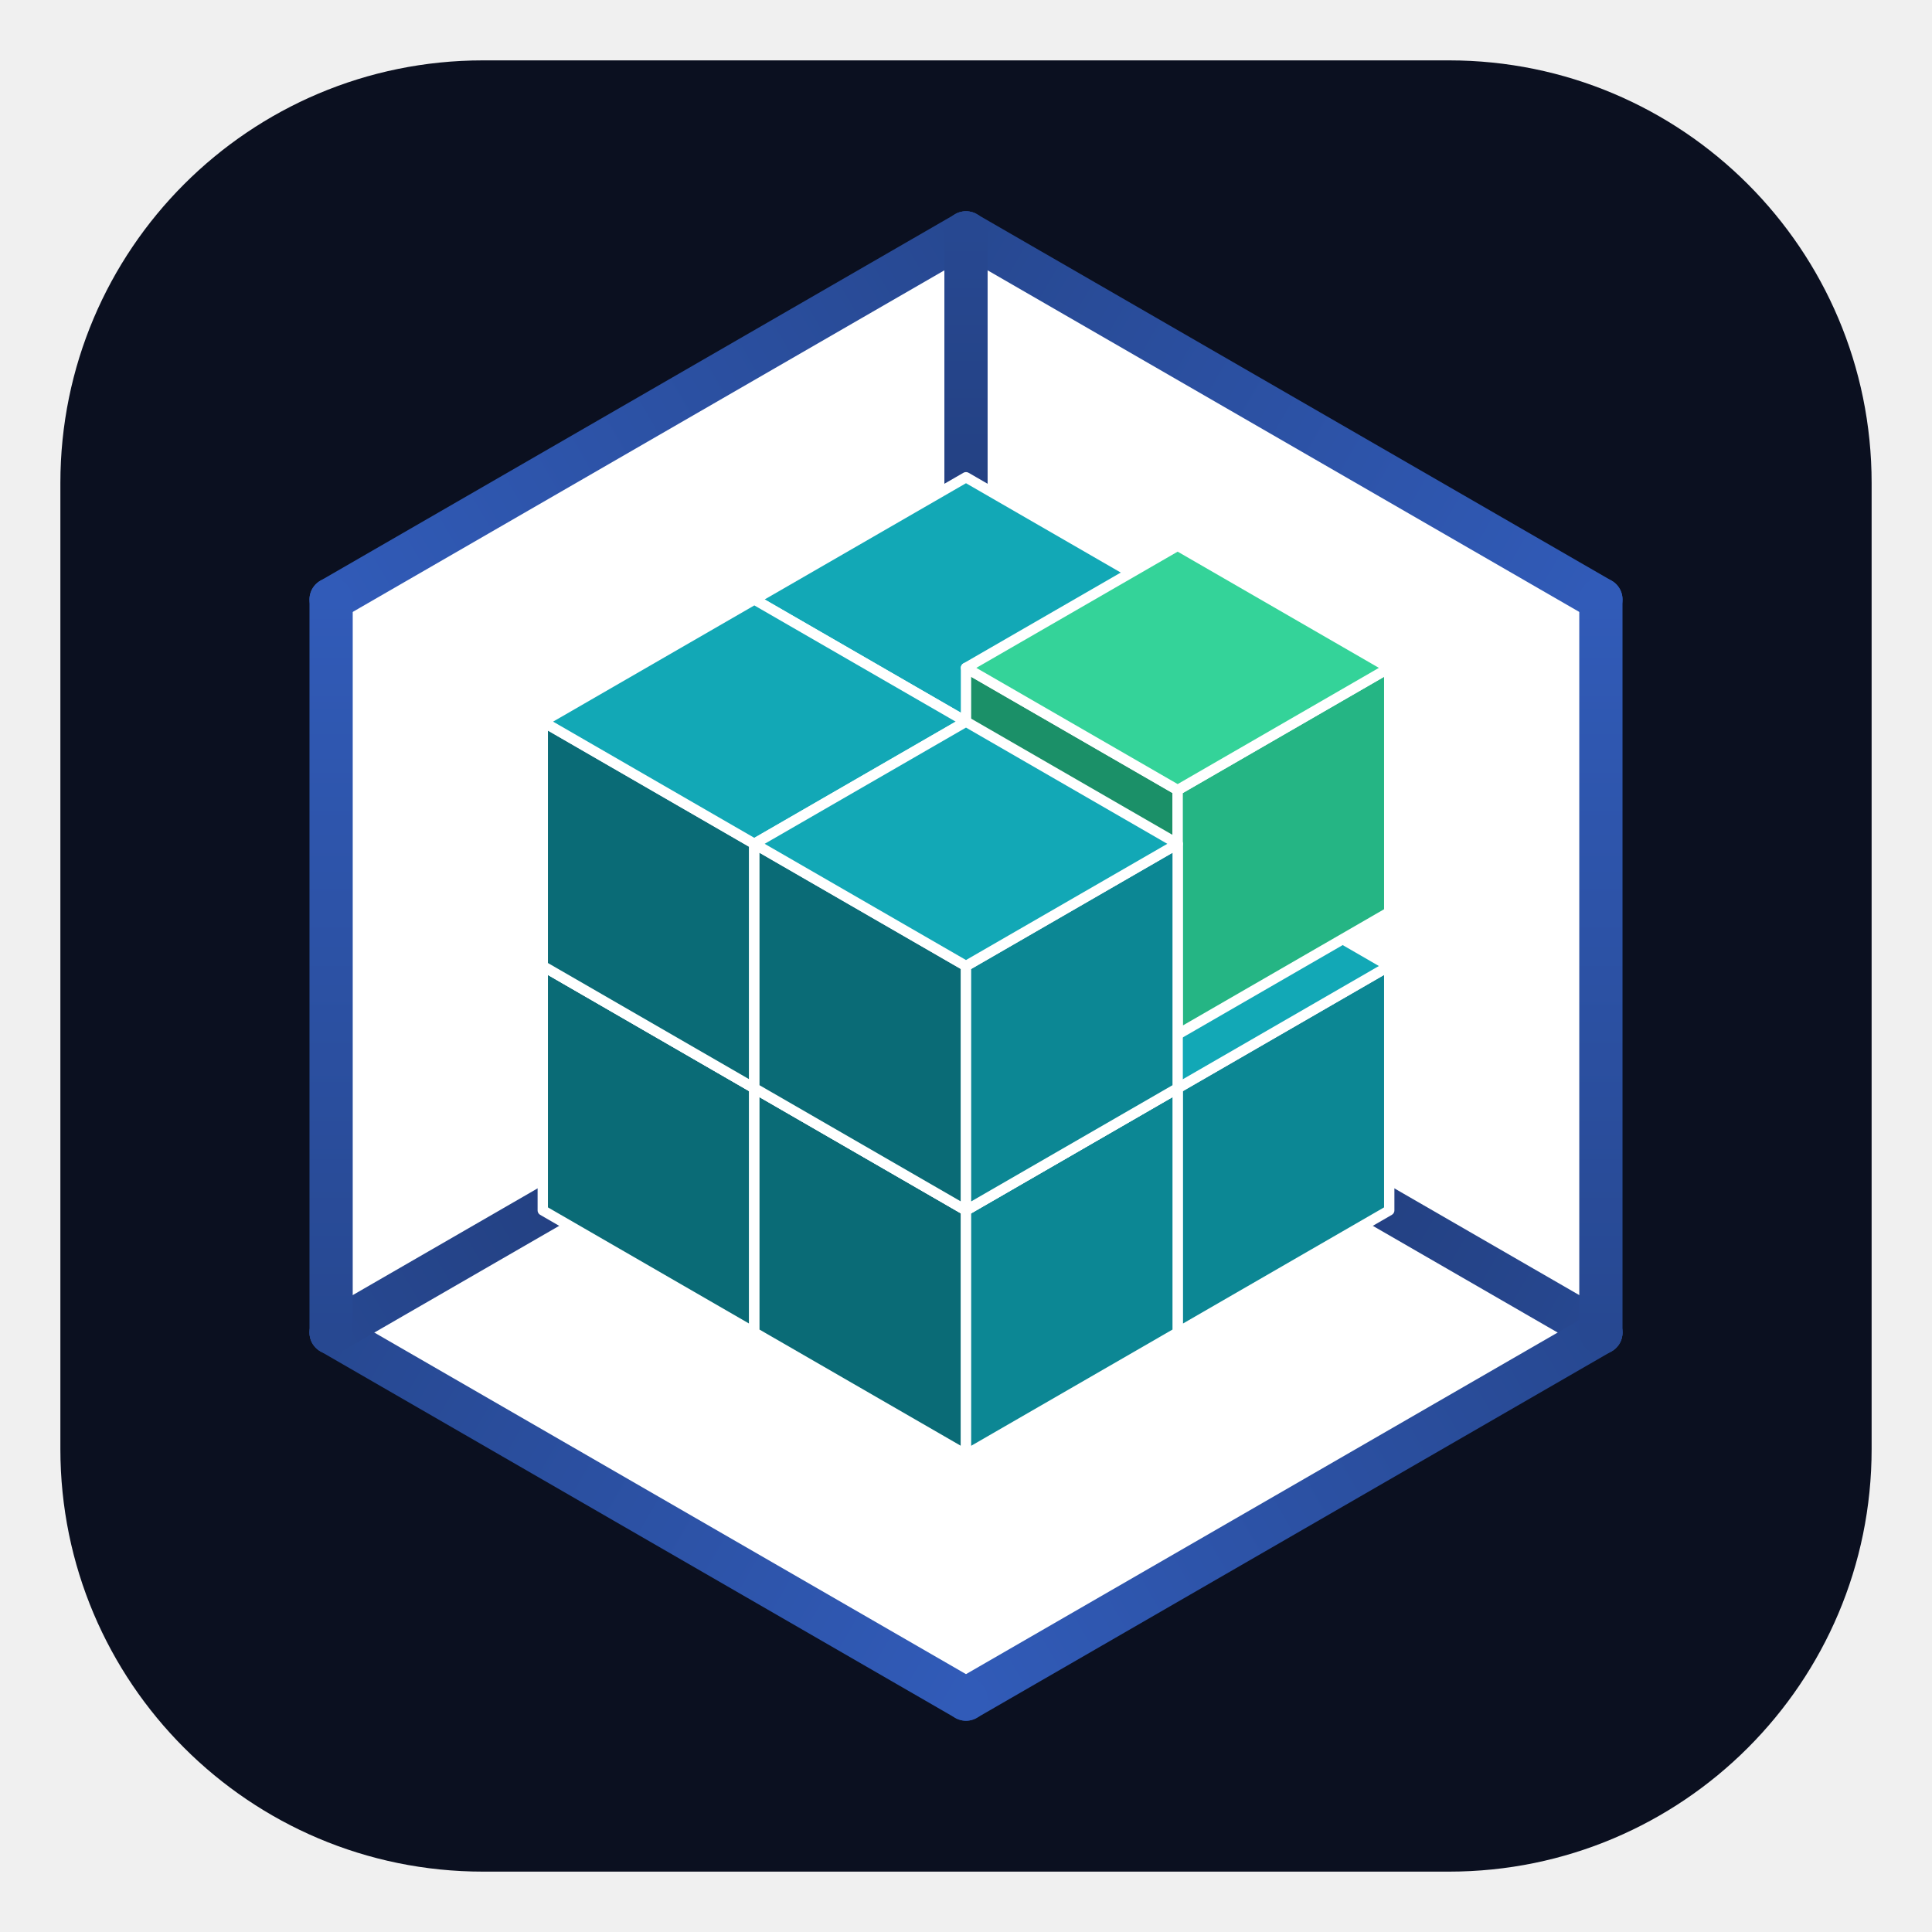
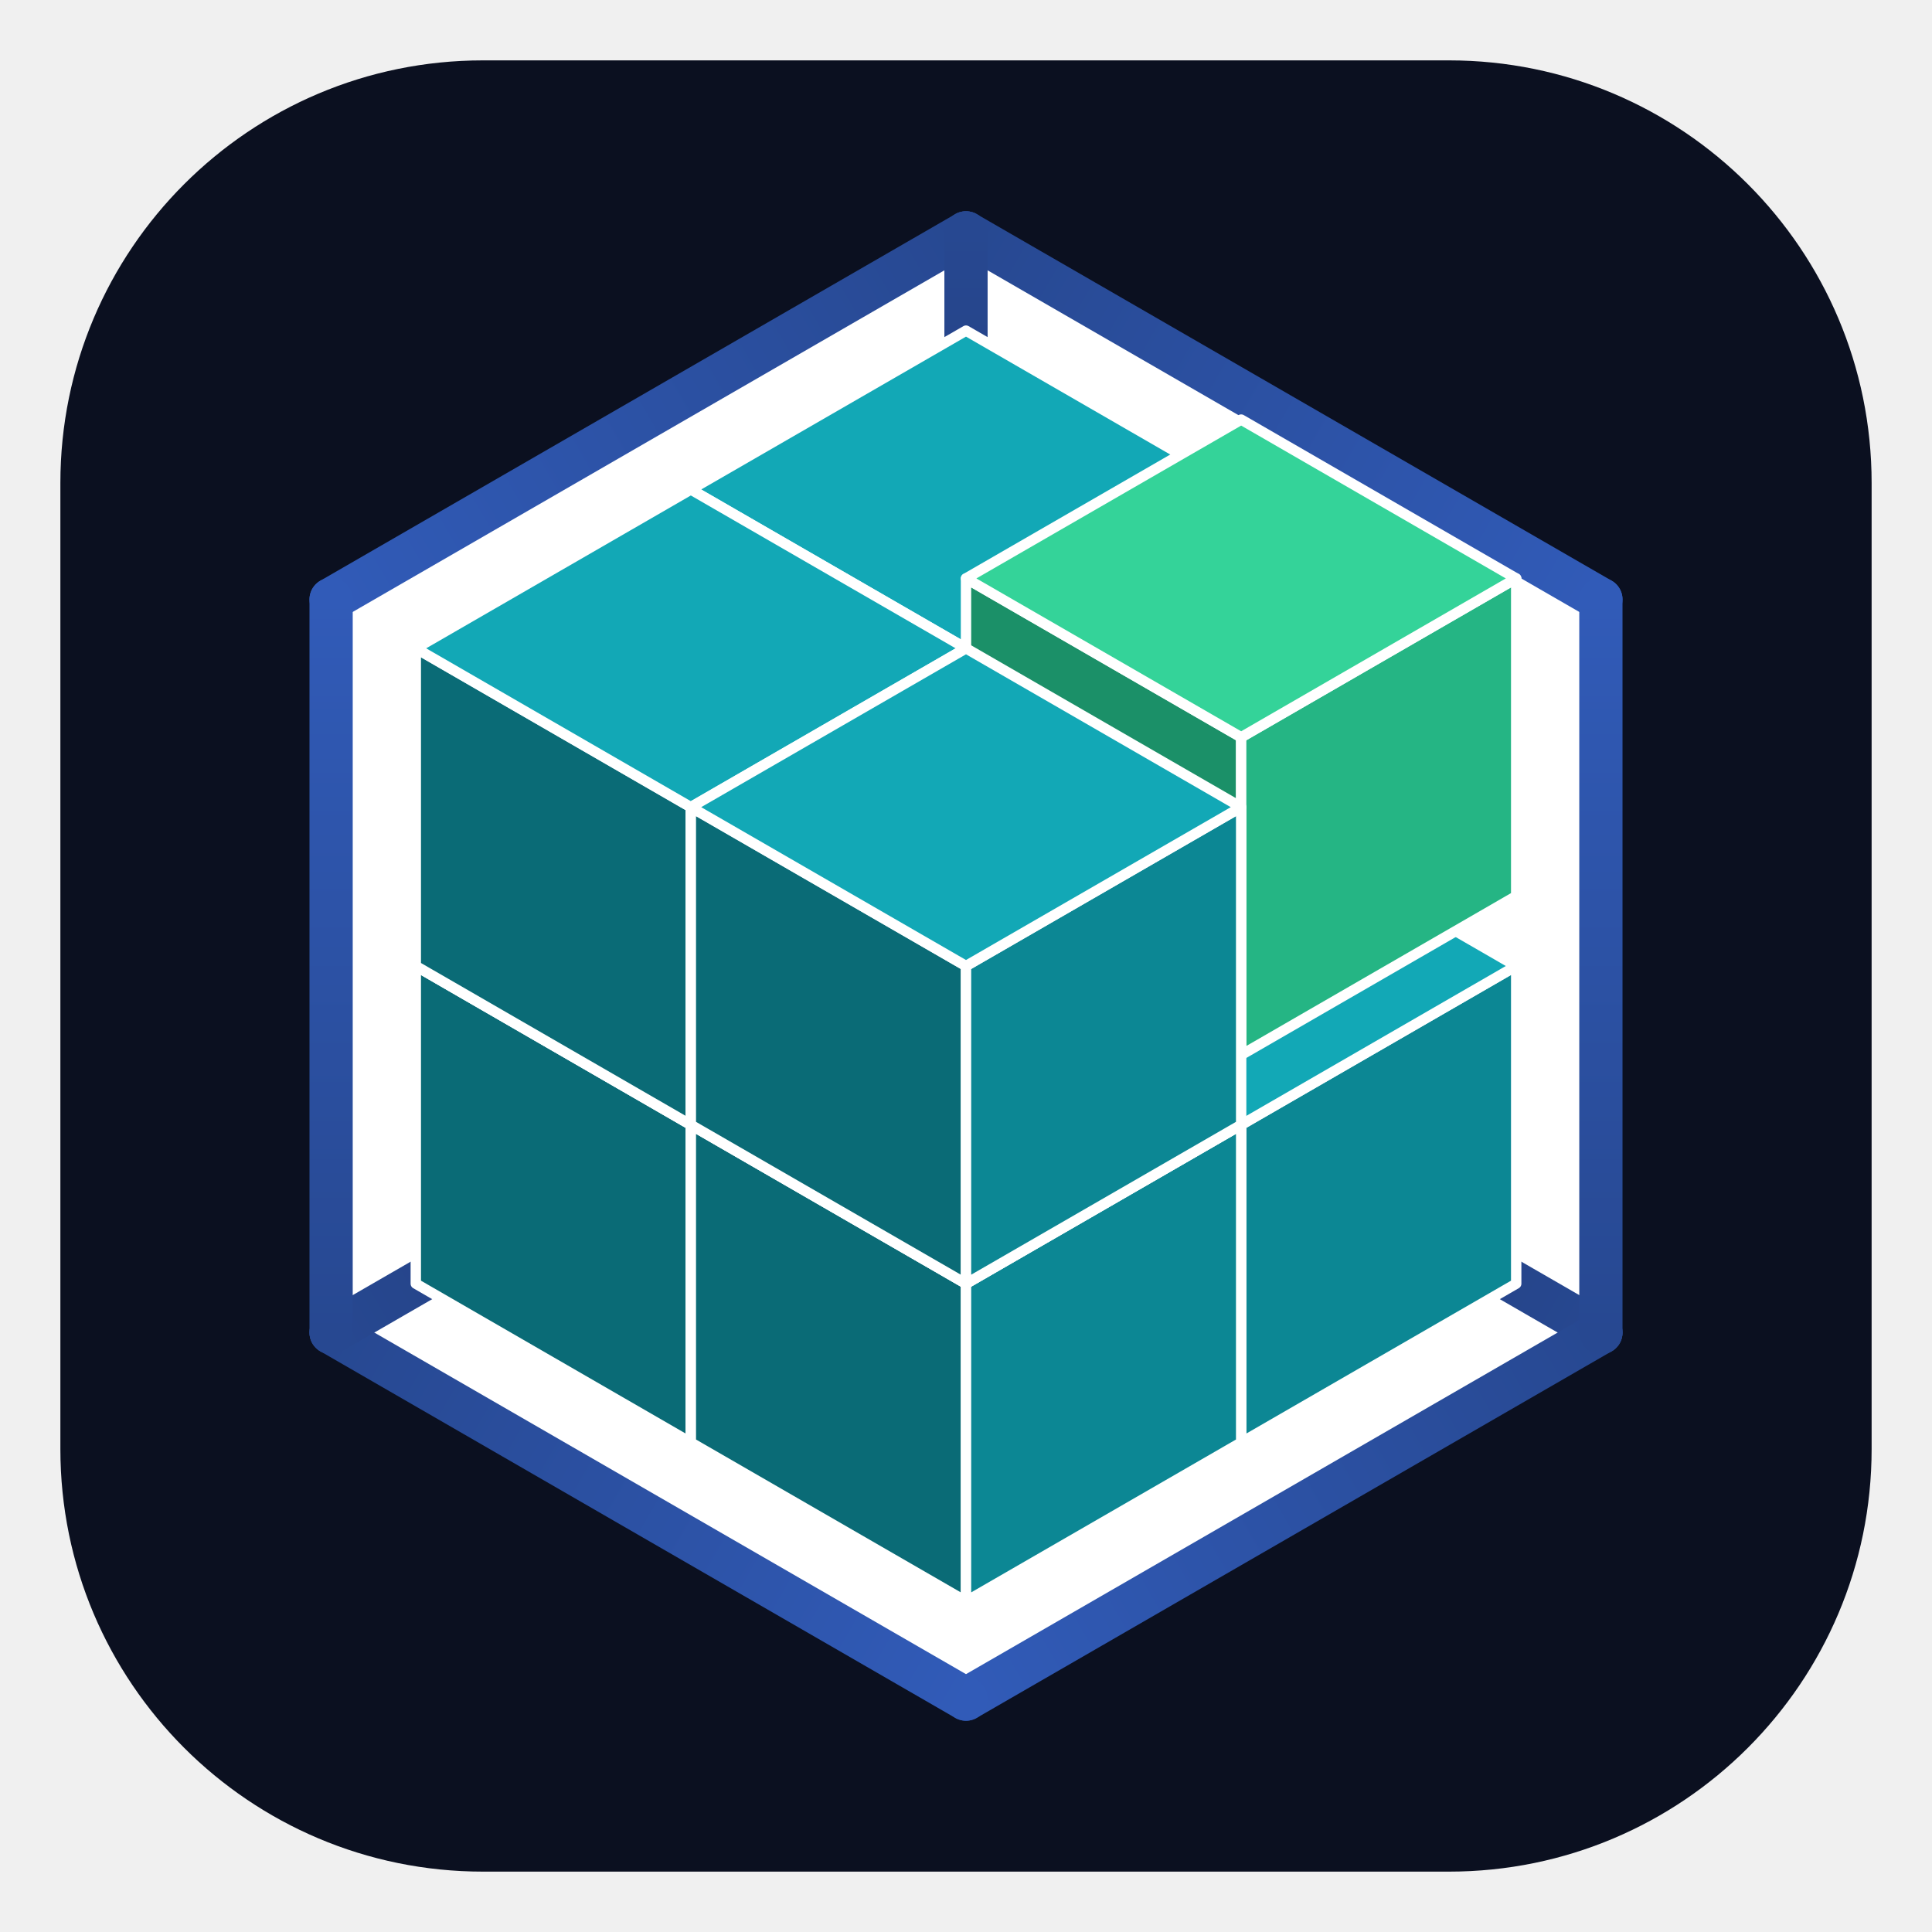
<svg xmlns="http://www.w3.org/2000/svg" viewBox="0 0 128 128" width="128" height="128" role="img">
  <rect x="4" y="4" width="120" height="120" rx="28" fill="#0B1020" />
  <defs>
    <linearGradient id="e0" gradientUnits="userSpaceOnUse" x1="0.00" y1="0.00" x2="67.55" y2="39.00">
      <stop offset="0" stop-color="#1D3469" />
      <stop offset="1" stop-color="#274891" />
    </linearGradient>
    <linearGradient id="e1" gradientUnits="userSpaceOnUse" x1="67.55" y1="39.00" x2="0.00" y2="78.00">
      <stop offset="0" stop-color="#274891" />
      <stop offset="1" stop-color="#315BB8" />
    </linearGradient>
    <linearGradient id="e2" gradientUnits="userSpaceOnUse" x1="0.00" y1="78.00" x2="-67.55" y2="39.00">
      <stop offset="0" stop-color="#315BB8" />
      <stop offset="1" stop-color="#274891" />
    </linearGradient>
    <linearGradient id="e3" gradientUnits="userSpaceOnUse" x1="-67.55" y1="39.00" x2="0.00" y2="0.00">
      <stop offset="0" stop-color="#274891" />
      <stop offset="1" stop-color="#1D3469" />
    </linearGradient>
    <linearGradient id="e4" gradientUnits="userSpaceOnUse" x1="0.00" y1="-78.00" x2="67.55" y2="-39.00">
      <stop offset="0" stop-color="#274891" />
      <stop offset="1" stop-color="#315BB8" />
    </linearGradient>
    <linearGradient id="e7" gradientUnits="userSpaceOnUse" x1="-67.55" y1="-39.00" x2="0.00" y2="-78.00">
      <stop offset="0" stop-color="#315BB8" />
      <stop offset="1" stop-color="#274891" />
    </linearGradient>
    <linearGradient id="e8" gradientUnits="userSpaceOnUse" x1="0.00" y1="0.00" x2="0.00" y2="-78.00">
      <stop offset="0" stop-color="#1D3469" />
      <stop offset="1" stop-color="#274891" />
    </linearGradient>
    <linearGradient id="e9" gradientUnits="userSpaceOnUse" x1="67.55" y1="39.00" x2="67.55" y2="-39.00">
      <stop offset="0" stop-color="#274891" />
      <stop offset="1" stop-color="#315BB8" />
    </linearGradient>
    <linearGradient id="e11" gradientUnits="userSpaceOnUse" x1="-67.55" y1="39.00" x2="-67.55" y2="-39.00">
      <stop offset="0" stop-color="#274891" />
      <stop offset="1" stop-color="#315BB8" />
    </linearGradient>
  </defs>
  <g transform="translate(64,64) scale(0.6227) translate(-0.00,-0.00)">
    <polygon points="0.00,0.00 67.55,39.00 0.00,78.00 -67.55,39.00" fill="#FFFFFF" />
    <polygon points="0.00,0.00 67.55,39.00 67.55,-39.00 0.00,-78.00" fill="#FFFFFF" />
    <polygon points="0.00,0.00 -67.55,39.00 -67.55,-39.00 0.00,-78.00" fill="#FFFFFF" />
    <line x1="0.00" y1="0.00" x2="67.55" y2="39.00" stroke="url(#e0)" stroke-width="4.60" stroke-linecap="round" />
    <line x1="67.55" y1="39.00" x2="0.00" y2="78.00" stroke="url(#e1)" stroke-width="4.60" stroke-linecap="round" />
    <line x1="0.00" y1="78.00" x2="-67.55" y2="39.00" stroke="url(#e2)" stroke-width="4.60" stroke-linecap="round" />
    <line x1="-67.55" y1="39.00" x2="0.00" y2="0.00" stroke="url(#e3)" stroke-width="4.60" stroke-linecap="round" />
    <line x1="0.00" y1="-78.00" x2="67.55" y2="-39.00" stroke="url(#e4)" stroke-width="4.60" stroke-linecap="round" />
    <line x1="-67.55" y1="-39.00" x2="0.00" y2="-78.00" stroke="url(#e7)" stroke-width="4.60" stroke-linecap="round" />
    <line x1="0.00" y1="0.00" x2="0.00" y2="-78.00" stroke="url(#e8)" stroke-width="4.60" stroke-linecap="round" />
    <line x1="67.55" y1="39.00" x2="67.55" y2="-39.00" stroke="url(#e9)" stroke-width="4.60" stroke-linecap="round" />
    <line x1="-67.55" y1="39.00" x2="-67.55" y2="-39.00" stroke="url(#e11)" stroke-width="4.60" stroke-linecap="round" />
-     <polygon points="-22.52,-13.00 0.00,0.00 0.00,26.00 -22.52,13.00" fill="#0A6B76" stroke="#FFFFFF" stroke-width="1.10" stroke-linejoin="round" />
-     <polygon points="22.52,-13.00 22.52,13.00 0.00,26.00 0.00,0.00" fill="#0C8794" stroke="#FFFFFF" stroke-width="1.10" stroke-linejoin="round" />
-     <polygon points="0.00,-26.00 22.52,-13.00 0.00,0.00 -22.52,-13.00" fill="#12A8B6" stroke="#FFFFFF" stroke-width="1.10" stroke-linejoin="round" />
-     <polygon points="-22.52,-39.00 0.00,-26.00 0.00,0.00 -22.52,-13.00" fill="#0A6B76" stroke="#FFFFFF" stroke-width="1.10" stroke-linejoin="round" />
-     <polygon points="-45.03,0.00 -22.52,13.00 -22.52,39.00 -45.03,26.00" fill="#0A6B76" stroke="#FFFFFF" stroke-width="1.10" stroke-linejoin="round" />
-     <polygon points="0.00,0.00 22.52,13.00 22.52,39.00 0.00,26.00" fill="#0A6B76" stroke="#FFFFFF" stroke-width="1.10" stroke-linejoin="round" />
-     <polygon points="22.52,-39.00 22.52,-13.00 0.00,0.00 0.00,-26.00" fill="#0C8794" stroke="#FFFFFF" stroke-width="1.10" stroke-linejoin="round" />
-     <polygon points="0.00,0.00 0.00,26.00 -22.52,39.00 -22.52,13.00" fill="#0C8794" stroke="#FFFFFF" stroke-width="1.10" stroke-linejoin="round" />
-     <polygon points="45.03,0.00 45.03,26.00 22.52,39.00 22.52,13.00" fill="#0C8794" stroke="#FFFFFF" stroke-width="1.10" stroke-linejoin="round" />
-     <polygon points="0.00,-52.00 22.52,-39.00 0.00,-26.00 -22.52,-39.00" fill="#12A8B6" stroke="#FFFFFF" stroke-width="1.10" stroke-linejoin="round" />
-     <polygon points="-22.52,-13.00 0.00,0.00 -22.52,13.00 -45.03,0.00" fill="#12A8B6" stroke="#FFFFFF" stroke-width="1.10" stroke-linejoin="round" />
-     <polygon points="22.52,-13.00 45.03,0.00 22.52,13.00 0.00,0.00" fill="#12A8B6" stroke="#FFFFFF" stroke-width="1.10" stroke-linejoin="round" />
-     <polygon points="-45.03,-26.00 -22.52,-13.00 -22.52,13.00 -45.03,0.00" fill="#0A6B76" stroke="#FFFFFF" stroke-width="1.10" stroke-linejoin="round" />
-     <polygon points="-22.52,13.00 0.00,26.00 0.00,52.00 -22.52,39.00" fill="#0A6B76" stroke="#FFFFFF" stroke-width="1.10" stroke-linejoin="round" />
-     <polygon points="0.00,-26.00 0.00,0.00 -22.52,13.00 -22.52,-13.00" fill="#0C8794" stroke="#FFFFFF" stroke-width="1.10" stroke-linejoin="round" />
-     <polygon points="22.52,13.00 22.52,39.00 0.00,52.00 0.00,26.00" fill="#0C8794" stroke="#FFFFFF" stroke-width="1.10" stroke-linejoin="round" />
-     <polygon points="-22.52,-39.00 0.00,-26.00 -22.52,-13.00 -45.03,-26.00" fill="#12A8B6" stroke="#FFFFFF" stroke-width="1.10" stroke-linejoin="round" />
-     <polygon points="0.00,0.00 22.52,13.00 0.00,26.00 -22.52,13.00" fill="#12A8B6" stroke="#FFFFFF" stroke-width="1.10" stroke-linejoin="round" />
-     <polygon points="0.00,-31.72 22.52,-18.72 22.52,7.28 0.00,-5.72" fill="#1B9068" stroke="#FFFFFF" stroke-width="1.10" stroke-linejoin="round" />
-     <polygon points="45.03,-31.72 45.03,-5.72 22.52,7.28 22.52,-18.72" fill="#25B584" stroke="#FFFFFF" stroke-width="1.10" stroke-linejoin="round" />
-     <polygon points="22.52,-44.72 45.03,-31.72 22.52,-18.72 0.00,-31.72" fill="#34D399" stroke="#FFFFFF" stroke-width="1.10" stroke-linejoin="round" />
-     <polygon points="-22.52,-13.00 0.00,0.00 0.00,26.00 -22.52,13.00" fill="#0A6B76" stroke="#FFFFFF" stroke-width="1.10" stroke-linejoin="round" />
-     <polygon points="22.52,-13.00 22.52,13.00 0.00,26.00 0.00,0.00" fill="#0C8794" stroke="#FFFFFF" stroke-width="1.10" stroke-linejoin="round" />
-     <polygon points="0.00,-26.00 22.52,-13.00 0.00,0.00 -22.52,-13.00" fill="#12A8B6" stroke="#FFFFFF" stroke-width="1.10" stroke-linejoin="round" />
+     <g transform="translate(0.00,0.00) scale(1.3) translate(-0.00,-0.00)">
+       <polygon points="-22.52,-13.00 0.00,0.00 0.00,26.00 -22.52,13.00" fill="#0A6B76" stroke="#FFFFFF" stroke-width="0.85" stroke-linejoin="round" />
+       <polygon points="22.52,-13.00 22.52,13.00 0.00,26.00 0.00,0.00" fill="#0C8794" stroke="#FFFFFF" stroke-width="0.85" stroke-linejoin="round" />
+       <polygon points="0.00,-26.00 22.52,-13.00 0.00,0.00 -22.52,-13.00" fill="#12A8B6" stroke="#FFFFFF" stroke-width="0.85" stroke-linejoin="round" />
+       <polygon points="-22.52,-39.00 0.00,-26.00 0.00,0.00 -22.52,-13.00" fill="#0A6B76" stroke="#FFFFFF" stroke-width="0.85" stroke-linejoin="round" />
+       <polygon points="-45.03,0.00 -22.52,13.00 -22.52,39.00 -45.03,26.00" fill="#0A6B76" stroke="#FFFFFF" stroke-width="0.85" stroke-linejoin="round" />
+       <polygon points="0.00,0.00 22.52,13.00 22.52,39.00 0.00,26.00" fill="#0A6B76" stroke="#FFFFFF" stroke-width="0.85" stroke-linejoin="round" />
+       <polygon points="22.52,-39.00 22.52,-13.00 0.00,0.00 0.00,-26.00" fill="#0C8794" stroke="#FFFFFF" stroke-width="0.85" stroke-linejoin="round" />
+       <polygon points="0.00,0.00 0.00,26.00 -22.52,39.00 -22.52,13.00" fill="#0C8794" stroke="#FFFFFF" stroke-width="0.85" stroke-linejoin="round" />
+       <polygon points="45.03,0.00 45.03,26.00 22.52,39.00 22.52,13.00" fill="#0C8794" stroke="#FFFFFF" stroke-width="0.85" stroke-linejoin="round" />
+       <polygon points="0.00,-52.00 22.52,-39.00 0.00,-26.00 -22.52,-39.00" fill="#12A8B6" stroke="#FFFFFF" stroke-width="0.85" stroke-linejoin="round" />
+       <polygon points="-22.52,-13.00 0.00,0.00 -22.52,13.00 -45.03,0.00" fill="#12A8B6" stroke="#FFFFFF" stroke-width="0.85" stroke-linejoin="round" />
+       <polygon points="22.52,-13.00 45.03,0.00 22.52,13.00 0.00,0.00" fill="#12A8B6" stroke="#FFFFFF" stroke-width="0.85" stroke-linejoin="round" />
+       <polygon points="-45.03,-26.00 -22.52,-13.00 -22.52,13.00 -45.03,0.00" fill="#0A6B76" stroke="#FFFFFF" stroke-width="0.85" stroke-linejoin="round" />
+       <polygon points="-22.52,13.00 0.00,26.00 0.00,52.00 -22.52,39.00" fill="#0A6B76" stroke="#FFFFFF" stroke-width="0.85" stroke-linejoin="round" />
+       <polygon points="0.00,-26.00 0.00,0.00 -22.52,13.00 -22.52,-13.00" fill="#0C8794" stroke="#FFFFFF" stroke-width="0.85" stroke-linejoin="round" />
+       <polygon points="22.52,13.00 22.52,39.00 0.00,52.00 0.00,26.00" fill="#0C8794" stroke="#FFFFFF" stroke-width="0.85" stroke-linejoin="round" />
+       <polygon points="-22.52,-39.00 0.00,-26.00 -22.52,-13.00 -45.03,-26.00" fill="#12A8B6" stroke="#FFFFFF" stroke-width="0.85" stroke-linejoin="round" />
+       <polygon points="0.00,0.00 22.52,13.00 0.00,26.00 -22.52,13.00" fill="#12A8B6" stroke="#FFFFFF" stroke-width="0.85" stroke-linejoin="round" />
+       <polygon points="0.00,-31.72 22.52,-18.72 22.52,7.28 0.00,-5.72" fill="#1B9068" stroke="#FFFFFF" stroke-width="0.85" stroke-linejoin="round" />
+       <polygon points="45.03,-31.72 45.03,-5.72 22.52,7.28 22.52,-18.72" fill="#25B584" stroke="#FFFFFF" stroke-width="0.85" stroke-linejoin="round" />
+       <polygon points="22.52,-44.72 45.03,-31.72 22.52,-18.72 0.00,-31.72" fill="#34D399" stroke="#FFFFFF" stroke-width="0.85" stroke-linejoin="round" />
+       <polygon points="-22.52,-13.00 0.00,0.00 0.00,26.00 -22.52,13.00" fill="#0A6B76" stroke="#FFFFFF" stroke-width="0.85" stroke-linejoin="round" />
+       <polygon points="22.52,-13.00 22.52,13.00 0.00,26.00 0.00,0.00" fill="#0C8794" stroke="#FFFFFF" stroke-width="0.85" stroke-linejoin="round" />
+       <polygon points="0.00,-26.00 22.52,-13.00 0.00,0.00 -22.52,-13.00" fill="#12A8B6" stroke="#FFFFFF" stroke-width="0.85" stroke-linejoin="round" />
+     </g>
  </g>
</svg>
